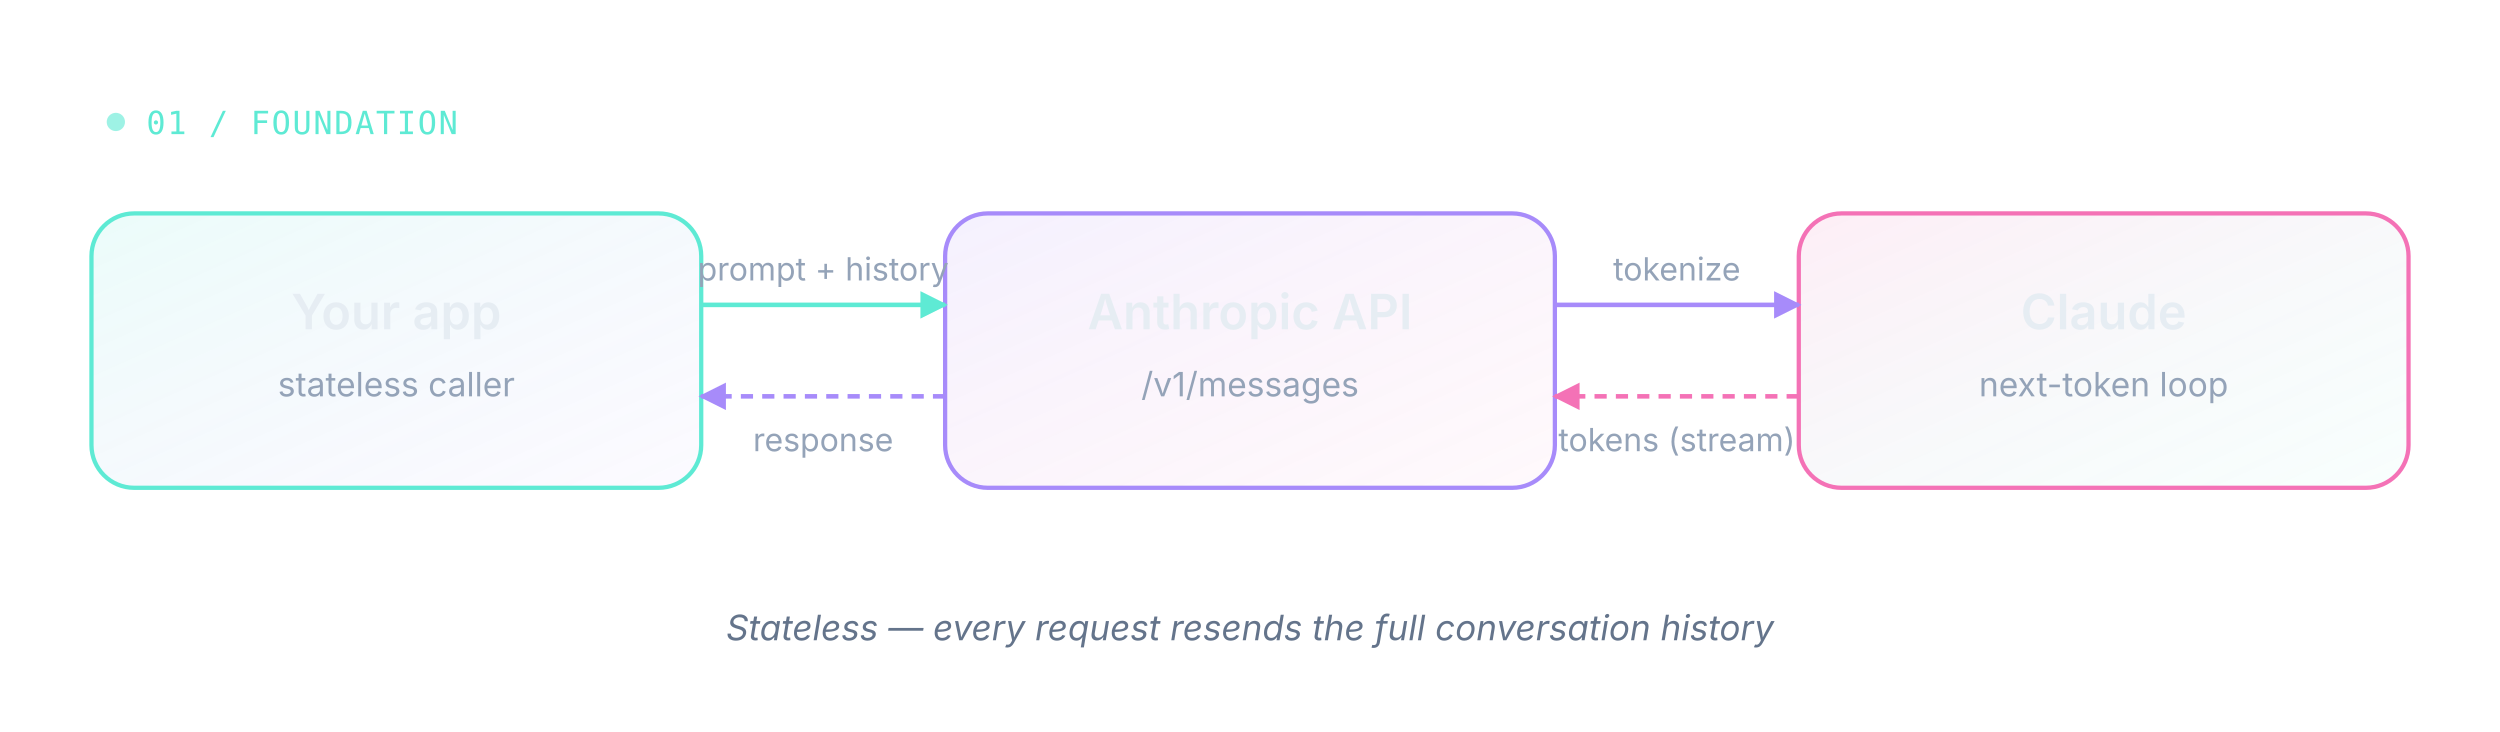
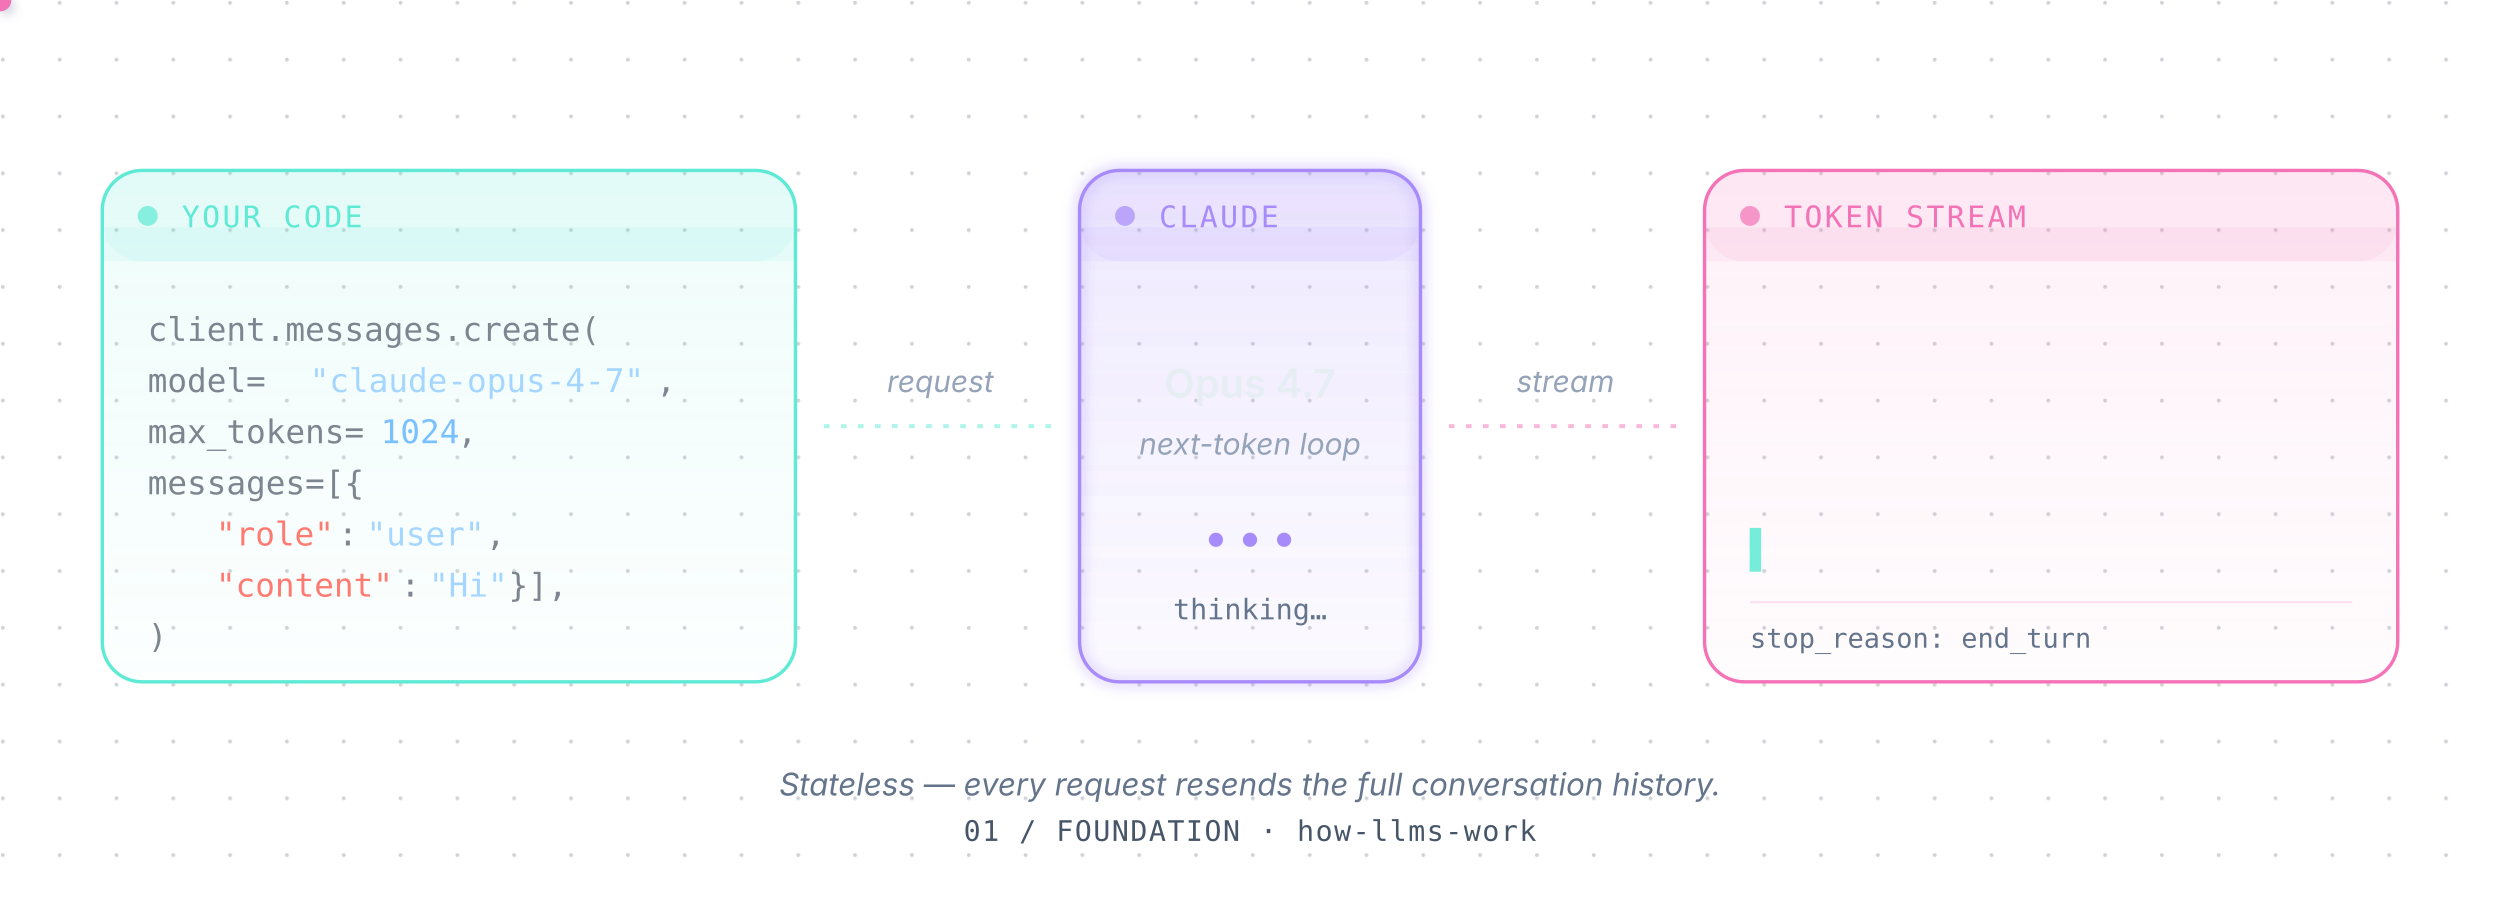
- <svg xmlns="http://www.w3.org/2000/svg" viewBox="0 0 820 240" font-family="ui-sans-serif, system-ui, -apple-system, 'Segoe UI', sans-serif">
+ <svg xmlns="http://www.w3.org/2000/svg" viewBox="0 0 880 320" font-family="ui-sans-serif, system-ui, -apple-system, 'Segoe UI', sans-serif">
  <defs>
-     <linearGradient id="g1" x1="0" y1="0" x2="1" y2="1">
-       <stop offset="0%" stop-color="#5eead4" stop-opacity="0.12" />
-       <stop offset="100%" stop-color="#a78bfa" stop-opacity="0.04" />
+     <linearGradient id="bg-cyan" x1="0" y1="0" x2="0" y2="1">
+       <stop offset="0%" stop-color="#5eead4" stop-opacity="0.10" />
+       <stop offset="100%" stop-color="#5eead4" stop-opacity="0.02" />
    </linearGradient>
-     <linearGradient id="g2" x1="0" y1="0" x2="1" y2="1">
-       <stop offset="0%" stop-color="#a78bfa" stop-opacity="0.12" />
-       <stop offset="100%" stop-color="#f472b6" stop-opacity="0.04" />
+     <linearGradient id="bg-purple" x1="0" y1="0" x2="0" y2="1">
+       <stop offset="0%" stop-color="#a78bfa" stop-opacity="0.10" />
+       <stop offset="100%" stop-color="#a78bfa" stop-opacity="0.02" />
    </linearGradient>
-     <linearGradient id="g3" x1="0" y1="0" x2="1" y2="1">
-       <stop offset="0%" stop-color="#f472b6" stop-opacity="0.12" />
-       <stop offset="100%" stop-color="#5eead4" stop-opacity="0.04" />
+     <linearGradient id="bg-pink" x1="0" y1="0" x2="0" y2="1">
+       <stop offset="0%" stop-color="#f472b6" stop-opacity="0.10" />
+       <stop offset="100%" stop-color="#f472b6" stop-opacity="0.02" />
    </linearGradient>
-     <marker id="arr-cyan" viewBox="0 0 10 10" refX="9" refY="5" markerWidth="6" markerHeight="6" orient="auto">
-       <path d="M0,0 L10,5 L0,10 Z" fill="#5eead4" />
-     </marker>
-     <marker id="arr-purple" viewBox="0 0 10 10" refX="9" refY="5" markerWidth="6" markerHeight="6" orient="auto">
-       <path d="M0,0 L10,5 L0,10 Z" fill="#a78bfa" />
-     </marker>
-     <marker id="arr-pink" viewBox="0 0 10 10" refX="9" refY="5" markerWidth="6" markerHeight="6" orient="auto">
-       <path d="M0,0 L10,5 L0,10 Z" fill="#f472b6" />
-     </marker>
+     <filter id="glow" x="-50%" y="-50%" width="200%" height="200%">
+       <feGaussianBlur stdDeviation="2.5" result="blur" />
+       <feMerge>
+         <feMergeNode in="blur" />
+         <feMergeNode in="SourceGraphic" />
+       </feMerge>
+     </filter>
+     <pattern id="dotgrid" x="0" y="0" width="20" height="20" patternUnits="userSpaceOnUse">
+       <circle cx="1" cy="1" r="0.7" fill="#475569" opacity="0.25" />
+     </pattern>
  </defs>
-   <rect x="30" y="70" width="200" height="90" rx="14" fill="url(#g1)" stroke="#5eead4" stroke-width="1.4" />
-   <text x="130" y="108" text-anchor="middle" fill="#e6edf3" font-size="16" font-weight="600">Your app</text>
-   <text x="130" y="130" text-anchor="middle" fill="#94a3b8" font-size="11">stateless caller</text>
-   <rect x="310" y="70" width="200" height="90" rx="14" fill="url(#g2)" stroke="#a78bfa" stroke-width="1.4" />
-   <text x="410" y="108" text-anchor="middle" fill="#e6edf3" font-size="16" font-weight="600">Anthropic API</text>
-   <text x="410" y="130" text-anchor="middle" fill="#94a3b8" font-size="11">/v1/messages</text>
-   <rect x="590" y="70" width="200" height="90" rx="14" fill="url(#g3)" stroke="#f472b6" stroke-width="1.4" />
-   <text x="690" y="108" text-anchor="middle" fill="#e6edf3" font-size="16" font-weight="600">Claude</text>
-   <text x="690" y="130" text-anchor="middle" fill="#94a3b8" font-size="11">next-token loop</text>
-   <path d="M230,100 L310,100" stroke="#5eead4" stroke-width="1.5" marker-end="url(#arr-cyan)" fill="none" />
-   <path d="M510,100 L590,100" stroke="#a78bfa" stroke-width="1.5" marker-end="url(#arr-purple)" fill="none" />
-   <path d="M590,130 L510,130" stroke="#f472b6" stroke-width="1.5" stroke-dasharray="4,3" marker-end="url(#arr-pink)" fill="none" />
-   <path d="M310,130 L230,130" stroke="#a78bfa" stroke-width="1.5" stroke-dasharray="4,3" marker-end="url(#arr-purple)" fill="none" />
-   <text x="270" y="92" text-anchor="middle" fill="#94a3b8" font-size="10.5">prompt + history</text>
-   <text x="550" y="92" text-anchor="middle" fill="#94a3b8" font-size="10.5">tokenize</text>
-   <text x="550" y="148" text-anchor="middle" fill="#94a3b8" font-size="10.5">tokens (stream)</text>
-   <text x="270" y="148" text-anchor="middle" fill="#94a3b8" font-size="10.5">response</text>
-   <text x="410" y="210" text-anchor="middle" fill="#64748b" font-size="11.5" font-style="italic">
-     Stateless — every request resends the full conversation history
+   <rect width="880" height="320" fill="url(#dotgrid)" />
+   <g transform="translate(36, 60)">
+     <rect width="244" height="180" rx="14" fill="url(#bg-cyan)" stroke="#5eead4" stroke-width="1.2" />
+     <rect width="244" height="32" rx="14" fill="#5eead4" fill-opacity="0.08" />
+     <rect y="20" width="244" height="12" fill="#5eead4" fill-opacity="0.08" />
+     <circle cx="16" cy="16" r="3.5" fill="#5eead4" opacity="0.7" />
+     <text x="28" y="20" fill="#5eead4" font-family="ui-monospace, SFMono-Regular, monospace" font-size="10.5" letter-spacing="0.08em">YOUR CODE</text>
+     <text x="16" y="60" fill="#7d8590" font-family="ui-monospace, SFMono-Regular, monospace" font-size="11.5">client.messages.create(</text>
+     <text x="16" y="78" fill="#7d8590" font-family="ui-monospace, SFMono-Regular, monospace" font-size="11.5">  model=</text>
+     <text x="73" y="78" fill="#a5d6ff" font-family="ui-monospace, SFMono-Regular, monospace" font-size="11.5">"claude-opus-4-7"</text>
+     <text x="195" y="78" fill="#7d8590" font-family="ui-monospace, SFMono-Regular, monospace" font-size="11.5">,</text>
+     <text x="16" y="96" fill="#7d8590" font-family="ui-monospace, SFMono-Regular, monospace" font-size="11.5">  max_tokens=</text>
+     <text x="98" y="96" fill="#79c0ff" font-family="ui-monospace, SFMono-Regular, monospace" font-size="11.5">1024</text>
+     <text x="125" y="96" fill="#7d8590" font-family="ui-monospace, SFMono-Regular, monospace" font-size="11.5">,</text>
+     <text x="16" y="114" fill="#7d8590" font-family="ui-monospace, SFMono-Regular, monospace" font-size="11.5">  messages=[{</text>
+     <text x="16" y="132" fill="#7d8590" font-family="ui-monospace, SFMono-Regular, monospace" font-size="11.5">    </text>
+     <text x="40" y="132" fill="#ff7b72" font-family="ui-monospace, SFMono-Regular, monospace" font-size="11.5">"role"</text>
+     <text x="83" y="132" fill="#7d8590" font-family="ui-monospace, SFMono-Regular, monospace" font-size="11.5">: </text>
+     <text x="93" y="132" fill="#a5d6ff" font-family="ui-monospace, SFMono-Regular, monospace" font-size="11.5">"user"</text>
+     <text x="135" y="132" fill="#7d8590" font-family="ui-monospace, SFMono-Regular, monospace" font-size="11.5">,</text>
+     <text x="16" y="150" fill="#7d8590" font-family="ui-monospace, SFMono-Regular, monospace" font-size="11.5">    </text>
+     <text x="40" y="150" fill="#ff7b72" font-family="ui-monospace, SFMono-Regular, monospace" font-size="11.5">"content"</text>
+     <text x="105" y="150" fill="#7d8590" font-family="ui-monospace, SFMono-Regular, monospace" font-size="11.5">: </text>
+     <text x="115" y="150" fill="#a5d6ff" font-family="ui-monospace, SFMono-Regular, monospace" font-size="11.5">"Hi"</text>
+     <text x="143" y="150" fill="#7d8590" font-family="ui-monospace, SFMono-Regular, monospace" font-size="11.5">}],</text>
+     <text x="16" y="168" fill="#7d8590" font-family="ui-monospace, SFMono-Regular, monospace" font-size="11.5">)</text>
+   </g>
+   <g>
+     <line x1="290" y1="150" x2="372" y2="150" stroke="#5eead4" stroke-width="1.4" stroke-opacity="0.5" stroke-dasharray="2,4" />
+     <circle r="4" fill="#5eead4" filter="url(#glow)">
+       <animateMotion dur="2.4s" repeatCount="indefinite" path="M290,150 L372,150" />
+       <animate attributeName="opacity" values="0;1;1;0" dur="2.4s" repeatCount="indefinite" />
+     </circle>
+     <text x="331" y="138" text-anchor="middle" fill="#94a3b8" font-size="10.5" font-style="italic">request</text>
+   </g>
+   <g transform="translate(380, 60)">
+     <rect width="120" height="180" rx="14" fill="url(#bg-purple)" stroke="#a78bfa" stroke-width="1.2" filter="url(#glow)" />
+     <rect width="120" height="32" rx="14" fill="#a78bfa" fill-opacity="0.08" />
+     <rect y="20" width="120" height="12" fill="#a78bfa" fill-opacity="0.08" />
+     <circle cx="16" cy="16" r="3.5" fill="#a78bfa" opacity="0.7" />
+     <text x="28" y="20" fill="#a78bfa" font-family="ui-monospace, SFMono-Regular, monospace" font-size="10.5" letter-spacing="0.08em">CLAUDE</text>
+     <text x="60" y="80" text-anchor="middle" fill="#e6edf3" font-size="14" font-weight="600">Opus 4.7</text>
+     <text x="60" y="100" text-anchor="middle" fill="#94a3b8" font-size="10.5" font-style="italic">next-token loop</text>
+     <g transform="translate(60, 130)">
+       <circle cx="-12" r="2.5" fill="#a78bfa">
+         <animate attributeName="opacity" values="0.2;1;0.2" dur="1.4s" begin="0s" repeatCount="indefinite" />
+       </circle>
+       <circle r="2.5" fill="#a78bfa">
+         <animate attributeName="opacity" values="0.2;1;0.2" dur="1.4s" begin="0.45s" repeatCount="indefinite" />
+       </circle>
+       <circle cx="12" r="2.5" fill="#a78bfa">
+         <animate attributeName="opacity" values="0.2;1;0.2" dur="1.4s" begin="0.9s" repeatCount="indefinite" />
+       </circle>
+     </g>
+     <text x="60" y="158" text-anchor="middle" fill="#64748b" font-family="ui-monospace, SFMono-Regular, monospace" font-size="10">thinking…</text>
+   </g>
+   <g>
+     <line x1="510" y1="150" x2="592" y2="150" stroke="#f472b6" stroke-width="1.4" stroke-opacity="0.5" stroke-dasharray="2,4" />
+     <circle r="4" fill="#f472b6" filter="url(#glow)">
+       <animateMotion dur="2.4s" repeatCount="indefinite" path="M510,150 L592,150" />
+       <animate attributeName="opacity" values="0;1;1;0" dur="2.4s" repeatCount="indefinite" />
+     </circle>
+     <text x="551" y="138" text-anchor="middle" fill="#94a3b8" font-size="10.5" font-style="italic">stream</text>
+   </g>
+   <g transform="translate(600, 60)">
+     <rect width="244" height="180" rx="14" fill="url(#bg-pink)" stroke="#f472b6" stroke-width="1.2" />
+     <rect width="244" height="32" rx="14" fill="#f472b6" fill-opacity="0.08" />
+     <rect y="20" width="244" height="12" fill="#f472b6" fill-opacity="0.08" />
+     <circle cx="16" cy="16" r="3.5" fill="#f472b6" opacity="0.7" />
+     <text x="28" y="20" fill="#f472b6" font-family="ui-monospace, SFMono-Regular, monospace" font-size="10.5" letter-spacing="0.08em">TOKEN STREAM</text>
+     <g font-family="ui-monospace, SFMono-Regular, monospace" font-size="13" fill="#e6edf3">
+       <text x="16" y="62" opacity="0">Hello<animate attributeName="opacity" values="0;1" dur="0.2s" begin="0s" fill="freeze" />
+       </text>
+       <text x="62" y="62" opacity="0" fill="#94a3b8">!<animate attributeName="opacity" values="0;1" dur="0.2s" begin="0.25s" fill="freeze" />
+       </text>
+       <text x="16" y="84" opacity="0">I'm<animate attributeName="opacity" values="0;1" dur="0.2s" begin="0.55s" fill="freeze" />
+       </text>
+       <text x="44" y="84" opacity="0">Claude<animate attributeName="opacity" values="0;1" dur="0.2s" begin="0.85s" fill="freeze" />
+       </text>
+       <text x="92" y="84" opacity="0" fill="#94a3b8">,<animate attributeName="opacity" values="0;1" dur="0.2s" begin="1.15s" fill="freeze" />
+       </text>
+       <text x="16" y="106" opacity="0">an<animate attributeName="opacity" values="0;1" dur="0.2s" begin="1.45s" fill="freeze" />
+       </text>
+       <text x="36" y="106" opacity="0">AI<animate attributeName="opacity" values="0;1" dur="0.2s" begin="1.75s" fill="freeze" />
+       </text>
+       <text x="56" y="106" opacity="0">assistant<animate attributeName="opacity" values="0;1" dur="0.2s" begin="2.05s" fill="freeze" />
+       </text>
+       <text x="124" y="106" opacity="0" fill="#94a3b8">.<animate attributeName="opacity" values="0;1" dur="0.2s" begin="2.35s" fill="freeze" />
+       </text>
+     </g>
+     <text x="16" y="138" fill="#5eead4" font-family="ui-monospace, SFMono-Regular, monospace" font-size="13" opacity="0.85">▌
+       <animate attributeName="opacity" values="0;0.85;0" dur="1s" repeatCount="indefinite" />
+     </text>
+     <line x1="16" y1="152" x2="228" y2="152" stroke="#f472b6" stroke-width="0.7" stroke-opacity="0.2" />
+     <text x="16" y="168" fill="#64748b" font-family="ui-monospace, SFMono-Regular, monospace" font-size="9.5">stop_reason: end_turn</text>
+   </g>
+   <text x="440" y="280" text-anchor="middle" fill="#64748b" font-size="11" font-style="italic">
+     Stateless — every request resends the full conversation history.
  </text>
-   <circle cx="38" cy="40" r="3" fill="#5eead4" opacity="0.6" />
-   <text x="48" y="44" fill="#5eead4" font-size="10.5" font-family="ui-monospace, SFMono-Regular, monospace" letter-spacing="0.05em">01 / FOUNDATION</text>
+   <text x="440" y="296" text-anchor="middle" fill="#475569" font-size="10" font-family="ui-monospace, SFMono-Regular, monospace" letter-spacing="0.05em">
+     01 / FOUNDATION · how-llms-work
+   </text>
</svg>
